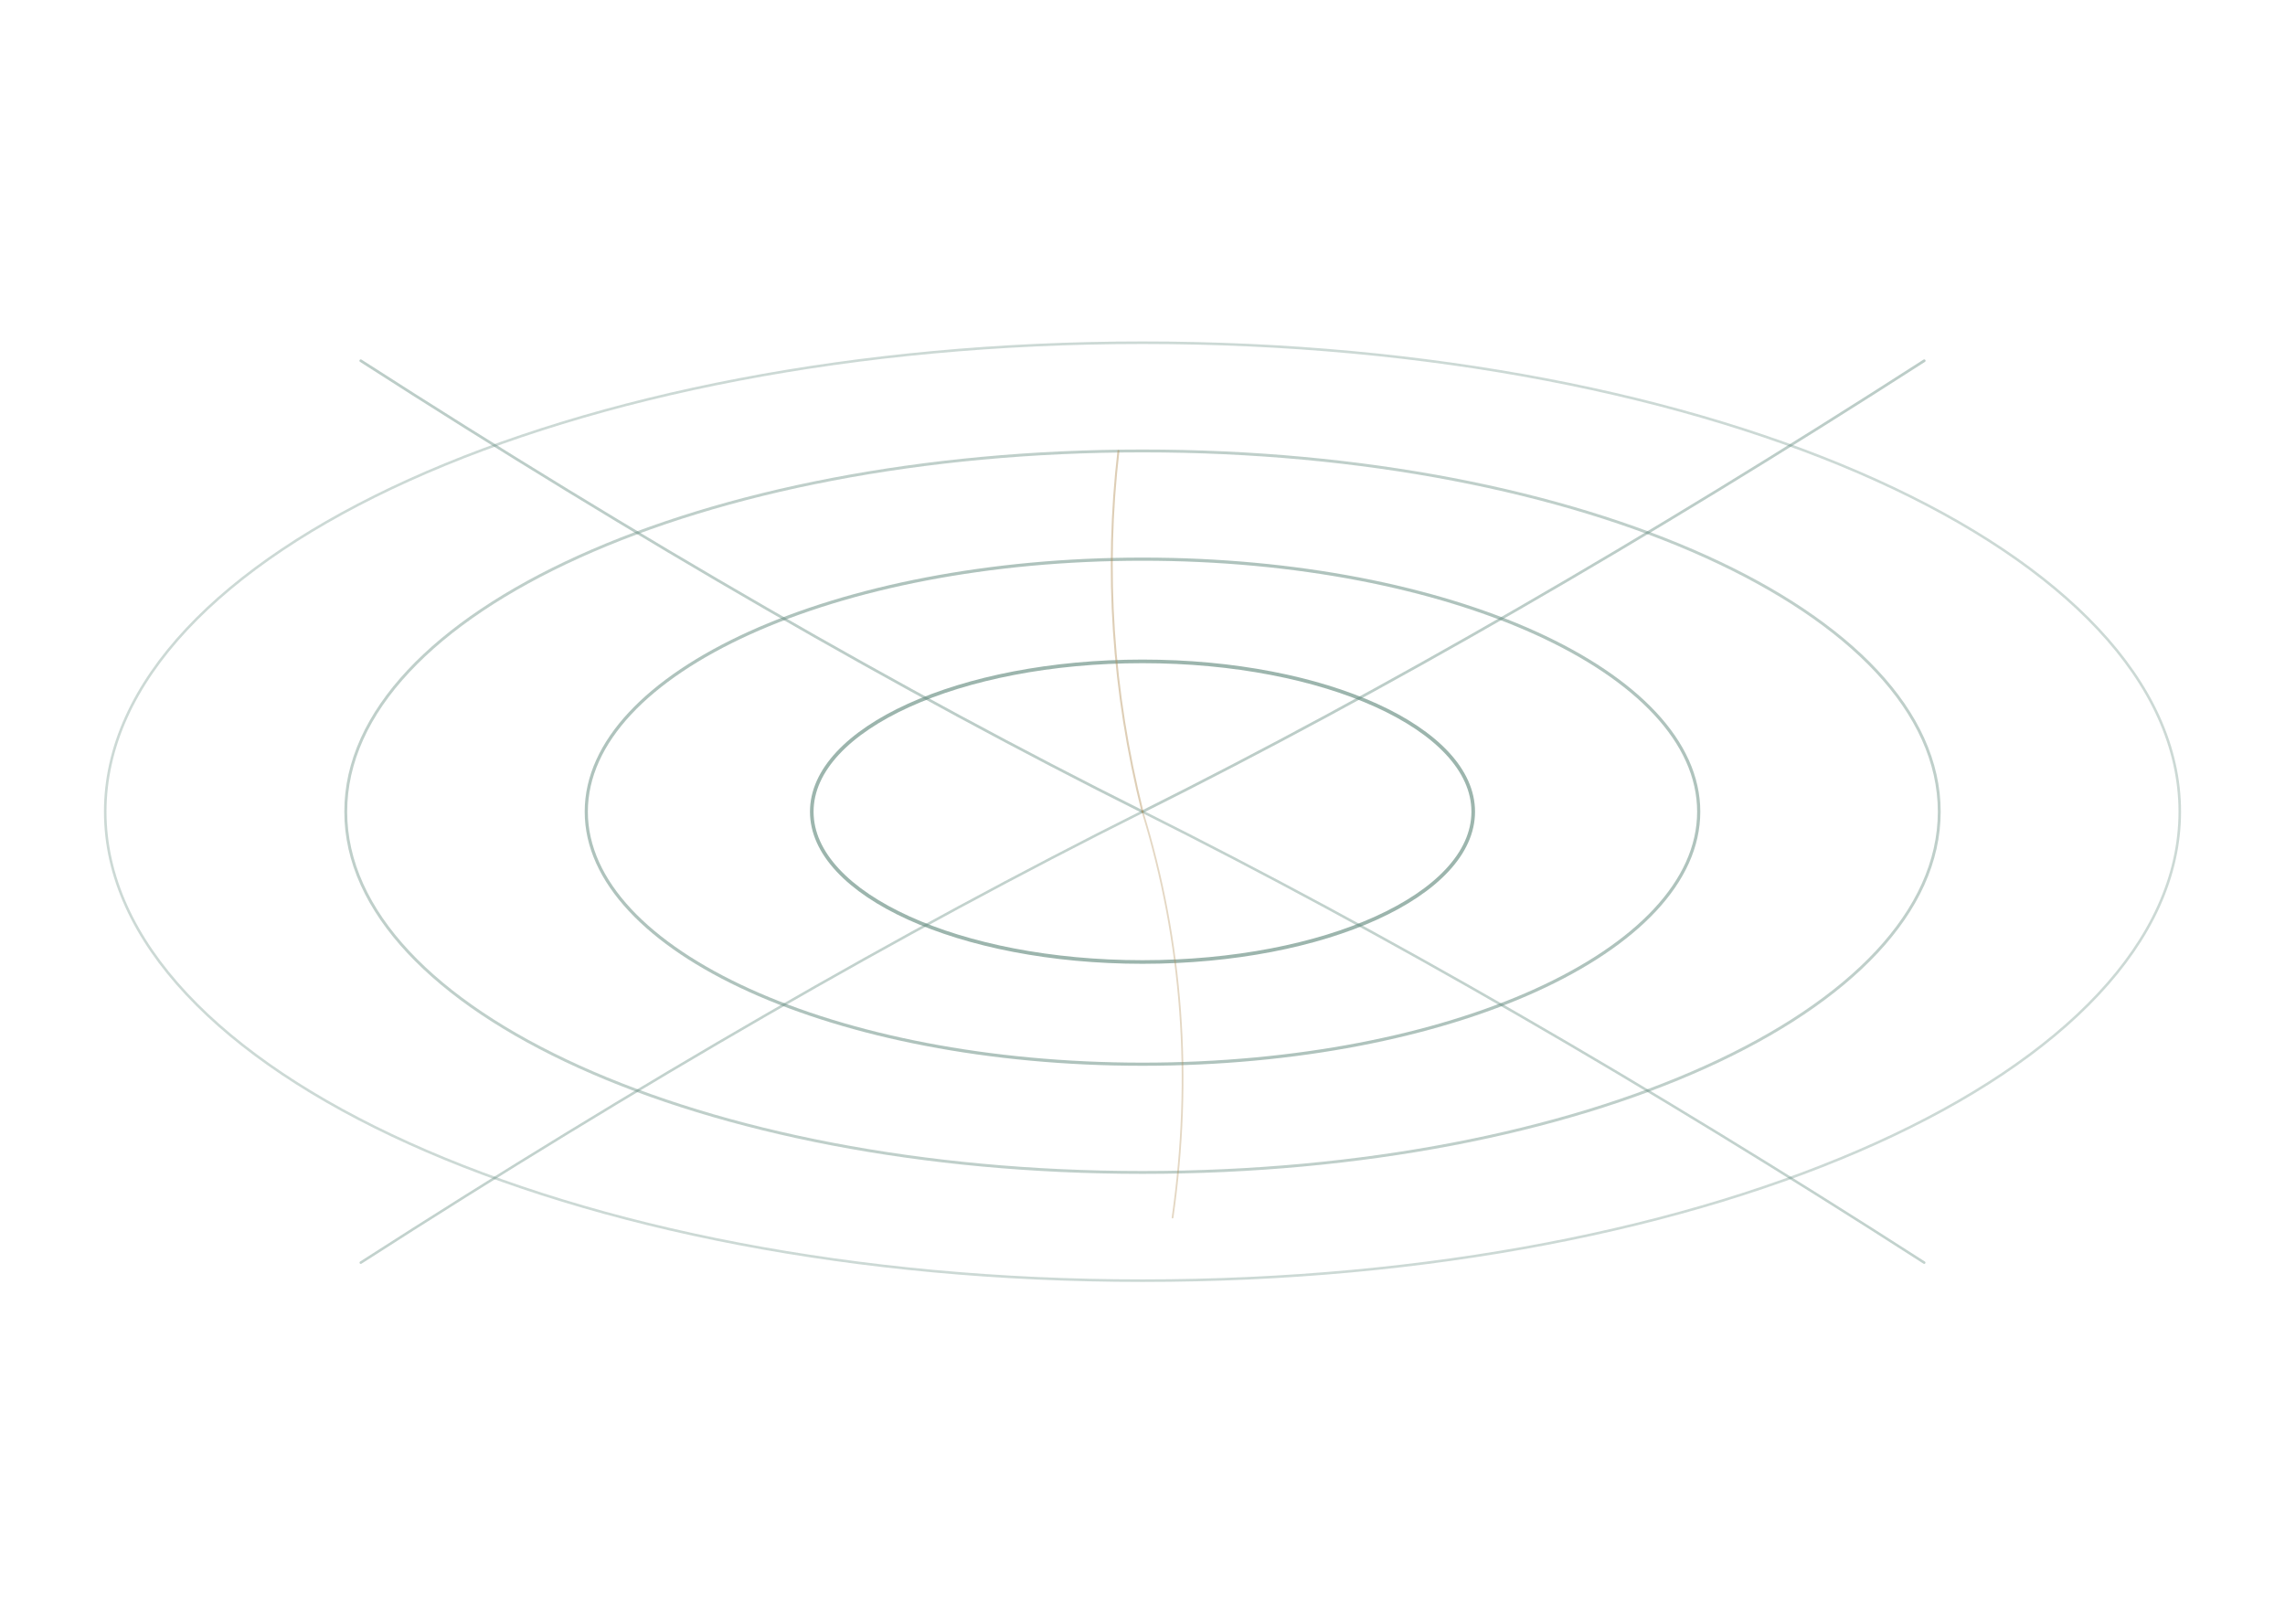
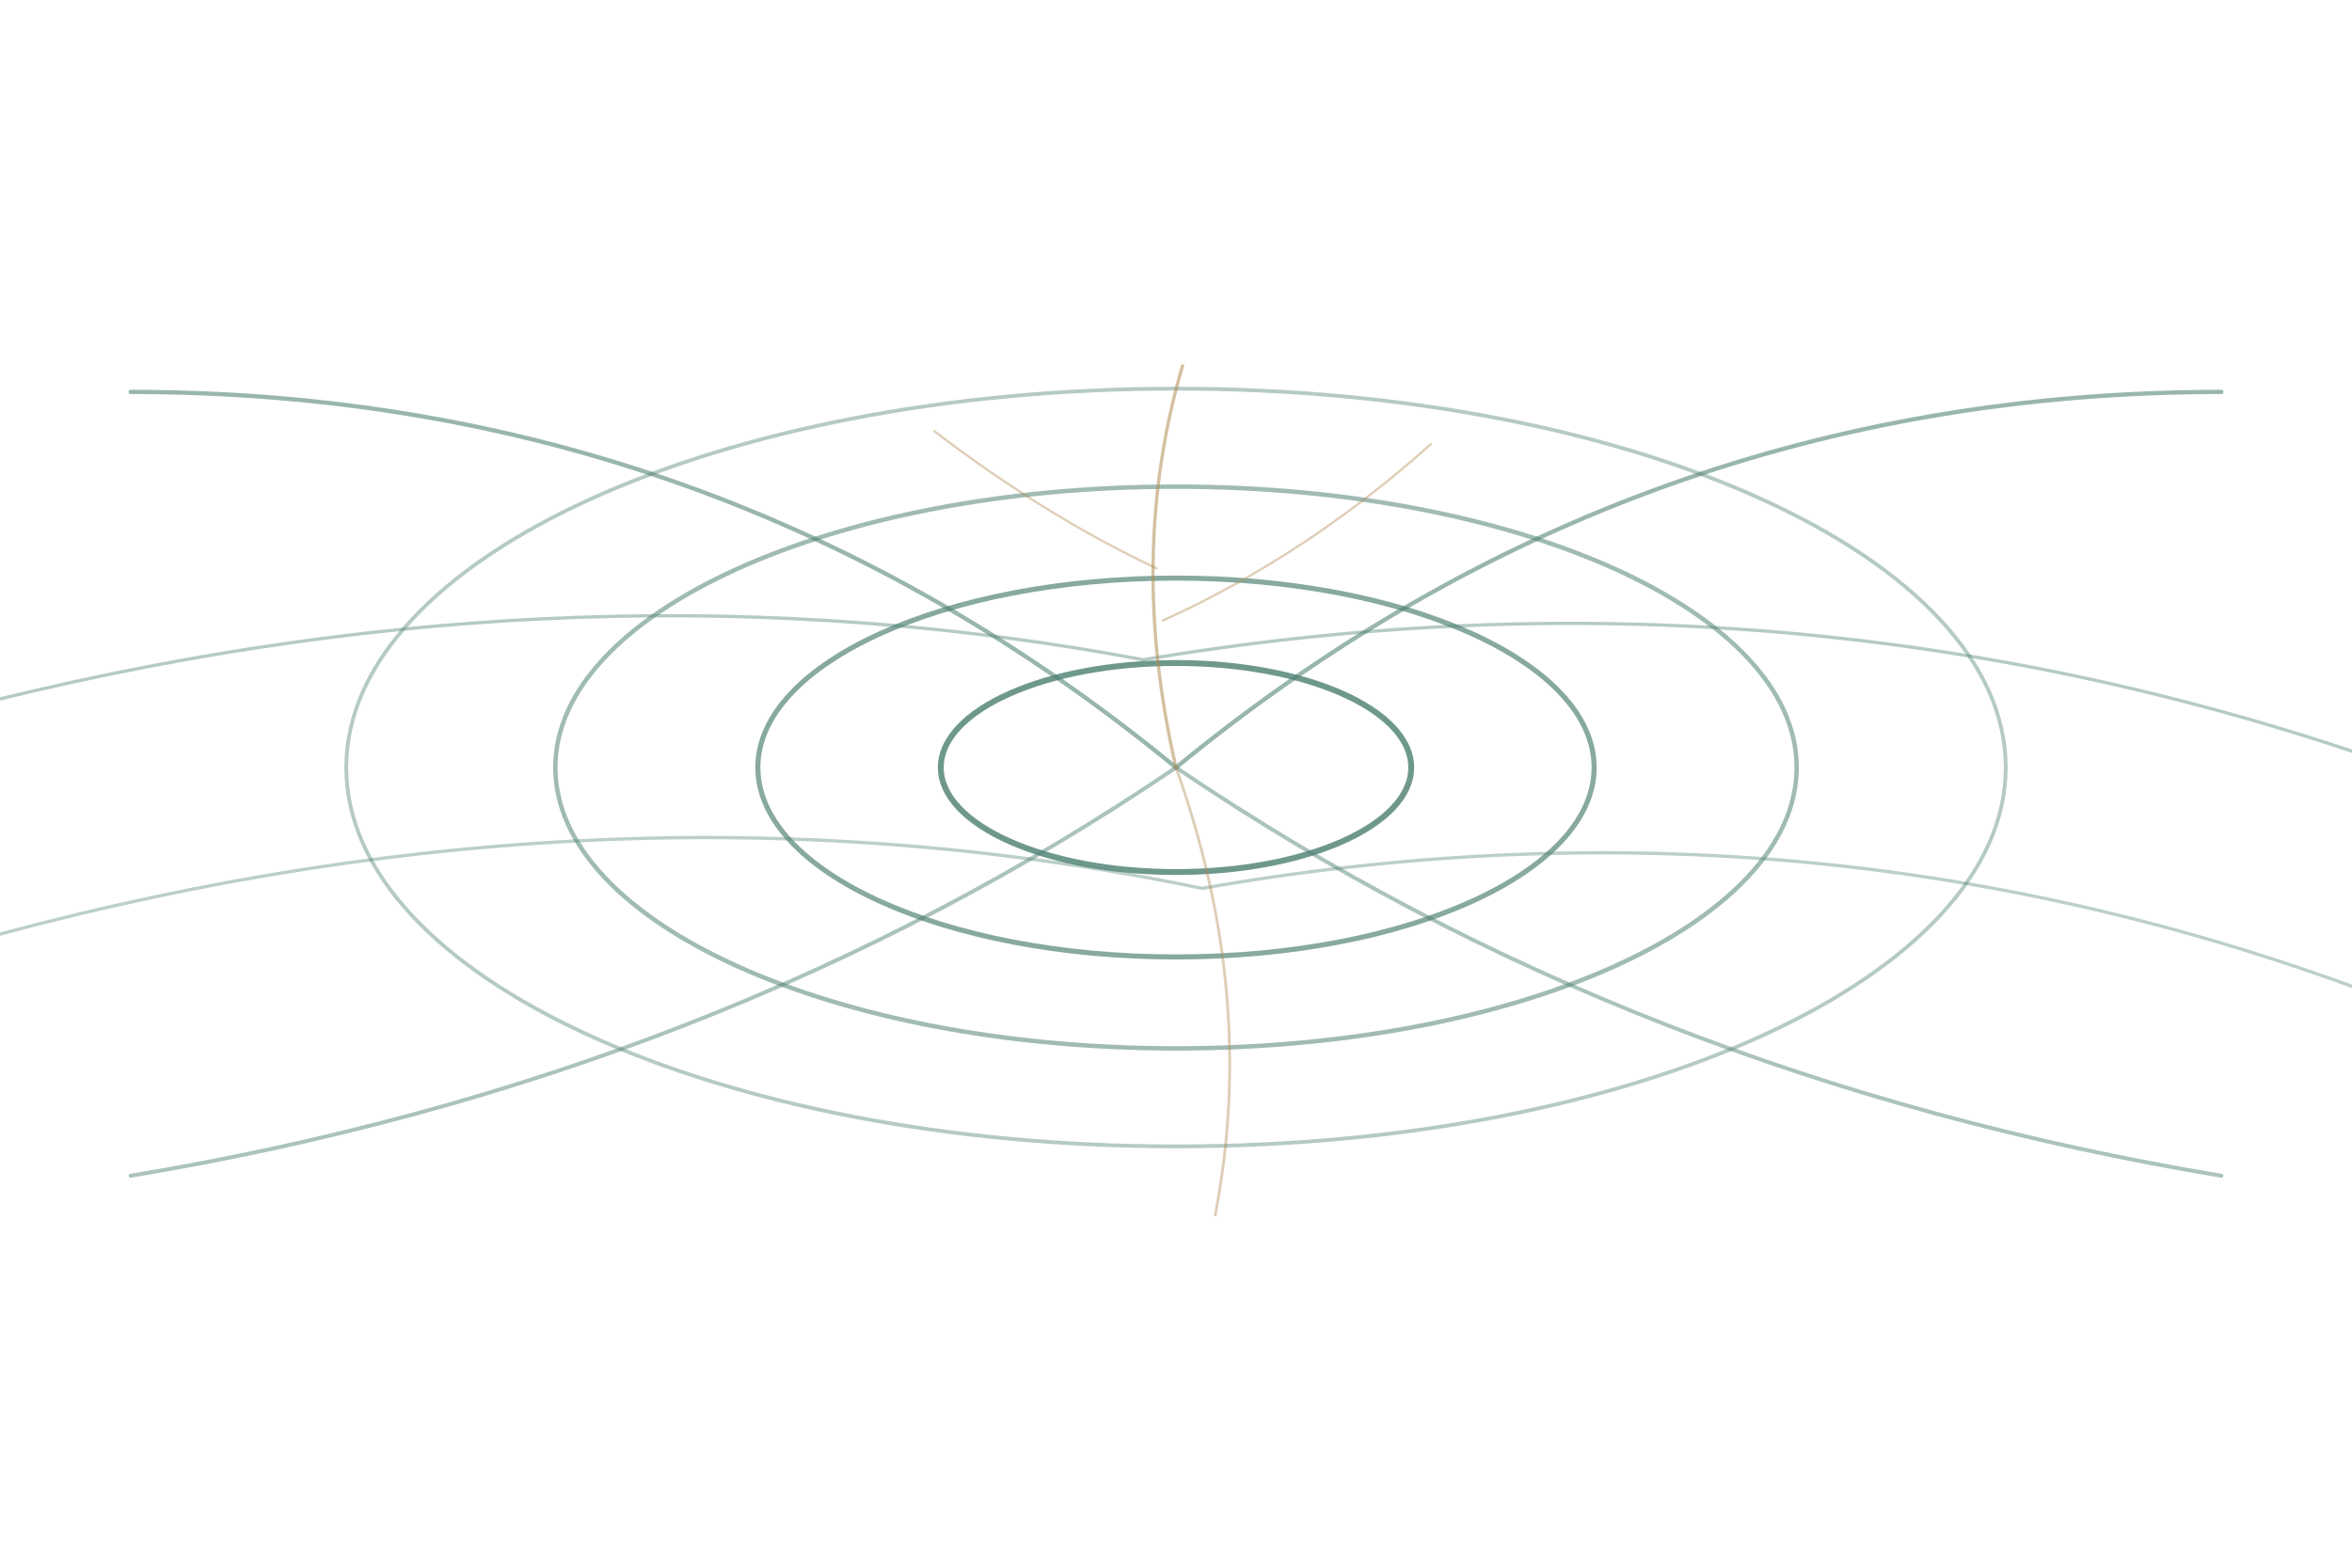
- <svg xmlns="http://www.w3.org/2000/svg" width="760" height="540" viewBox="0 0 760 540">
-   <rect width="760" height="540" fill="none" />
+ <svg xmlns="http://www.w3.org/2000/svg" width="720" height="480" viewBox="0 0 720 480">
+   <rect width="720" height="480" fill="none" />
  <g fill="none" stroke-linecap="round">
-     <ellipse cx="380" cy="270" rx="110" ry="50" stroke="#5F887B" stroke-width="1.2" opacity="0.62" />
-     <ellipse cx="380" cy="270" rx="185" ry="84" stroke="#5F887B" stroke-width="1.05" opacity="0.50" />
-     <ellipse cx="380" cy="270" rx="265" ry="120" stroke="#5F887B" stroke-width="0.95" opacity="0.40" />
-     <ellipse cx="380" cy="270" rx="345" ry="156" stroke="#5F887B" stroke-width="0.85" opacity="0.32" />
-     <path d="M120 120 Q260 210 380 270 Q500 210 640 120" stroke="#5F887B" stroke-width="0.9" opacity="0.42" />
-     <path d="M120 420 Q260 330 380 270 Q500 330 640 420" stroke="#5F887B" stroke-width="0.85" opacity="0.38" />
-     <path d="M380 270 Q365 210 372 150" stroke="#B08B50" stroke-width="0.65" opacity="0.42" />
-     <path d="M380 270 Q400 335 390 405" stroke="#B08B50" stroke-width="0.58" opacity="0.34" />
+     <ellipse cx="360" cy="235" rx="72" ry="32" stroke="#4F8174" stroke-width="1.8" opacity="0.82" />
+     <ellipse cx="360" cy="235" rx="128" ry="58" stroke="#4F8174" stroke-width="1.55" opacity="0.68" />
+     <ellipse cx="360" cy="235" rx="190" ry="86" stroke="#4F8174" stroke-width="1.35" opacity="0.54" />
+     <ellipse cx="360" cy="235" rx="254" ry="116" stroke="#4F8174" stroke-width="1.15" opacity="0.42" />
+     <path d="M40 120 Q220 120 360 235 Q500 120 680 120" stroke="#4F8174" stroke-width="1.3" opacity="0.58" />
+     <path d="M40 360 Q220 330 360 235 Q500 330 680 360" stroke="#4F8174" stroke-width="1.2" opacity="0.48" />
+     <path d="M0 214 Q180 170 350 202 Q540 170 720 230" stroke="#4F8174" stroke-width="1.0" opacity="0.42" />
+     <path d="M0 286 Q190 235 368 272 Q550 240 720 302" stroke="#4F8174" stroke-width="1.0" opacity="0.38" />
+     <path d="M360 235 Q345 170 362 112" stroke="#B08B50" stroke-width="1.0" opacity="0.54" />
+     <path d="M354 174 Q320 158 286 132" stroke="#B08B50" stroke-width="0.7" opacity="0.42" />
+     <path d="M356 190 Q400 170 438 136" stroke="#B08B50" stroke-width="0.7" opacity="0.42" />
+     <path d="M360 235 Q385 305 372 372" stroke="#B08B50" stroke-width="0.85" opacity="0.42" />
  </g>
</svg>
